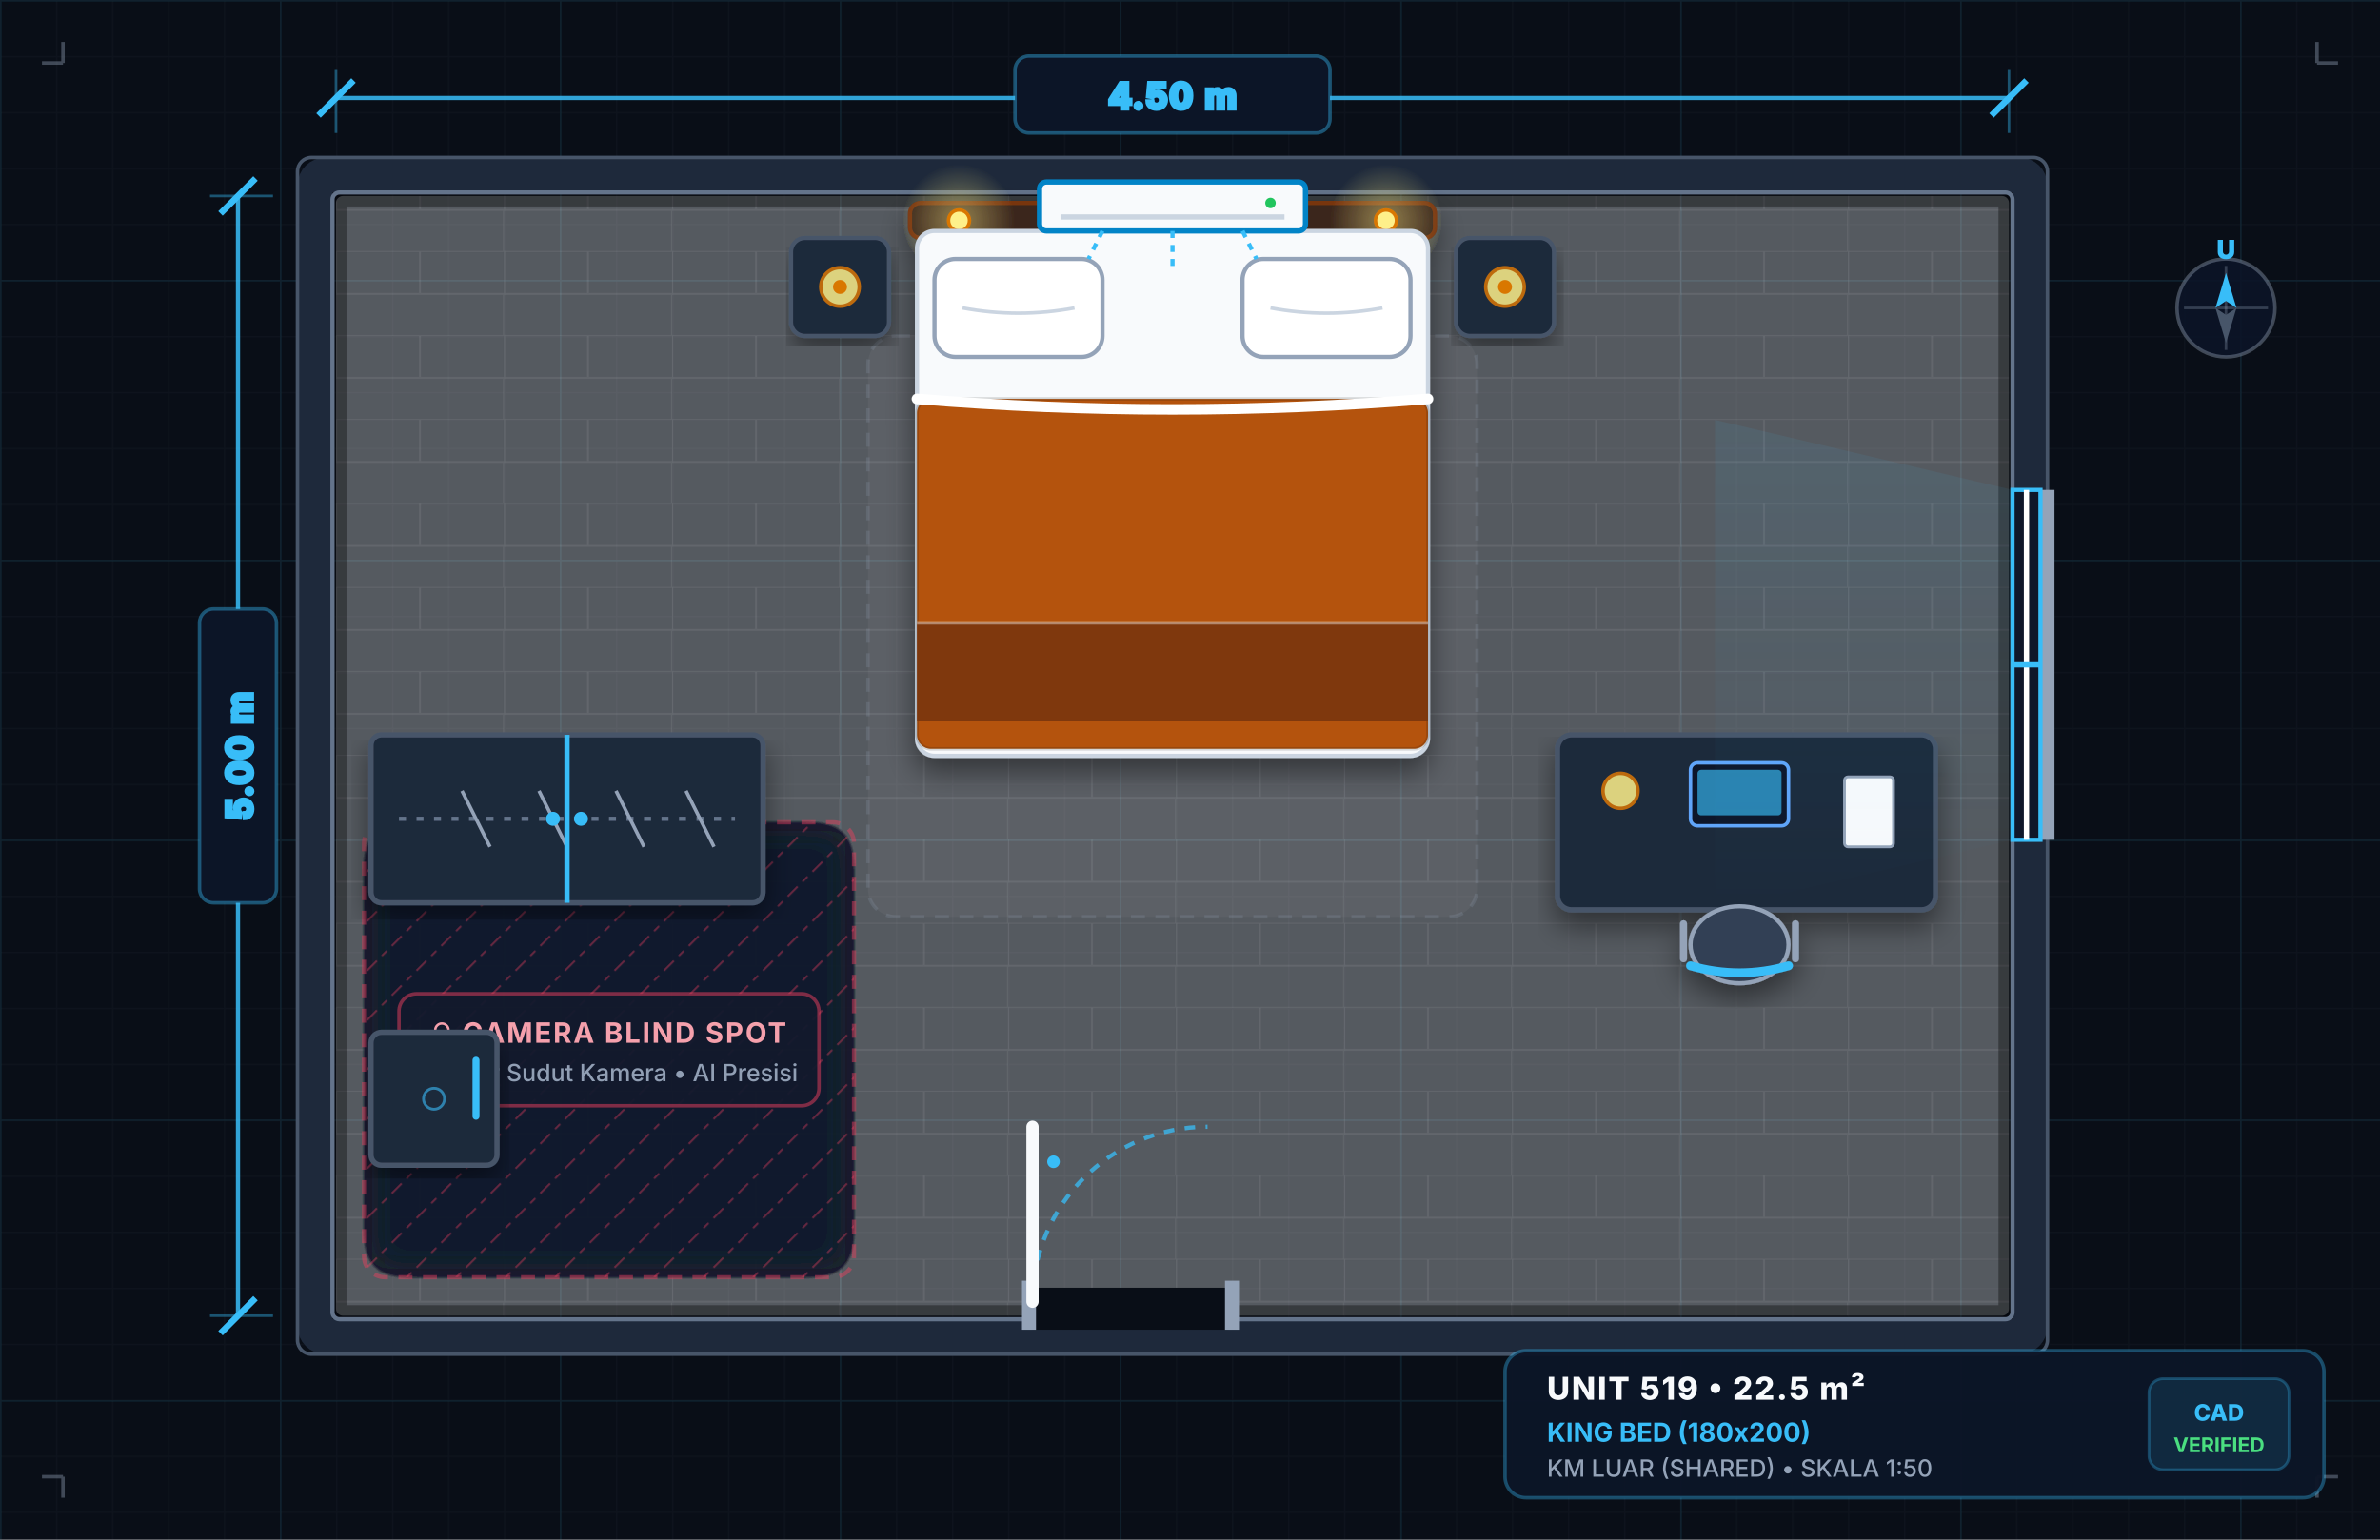
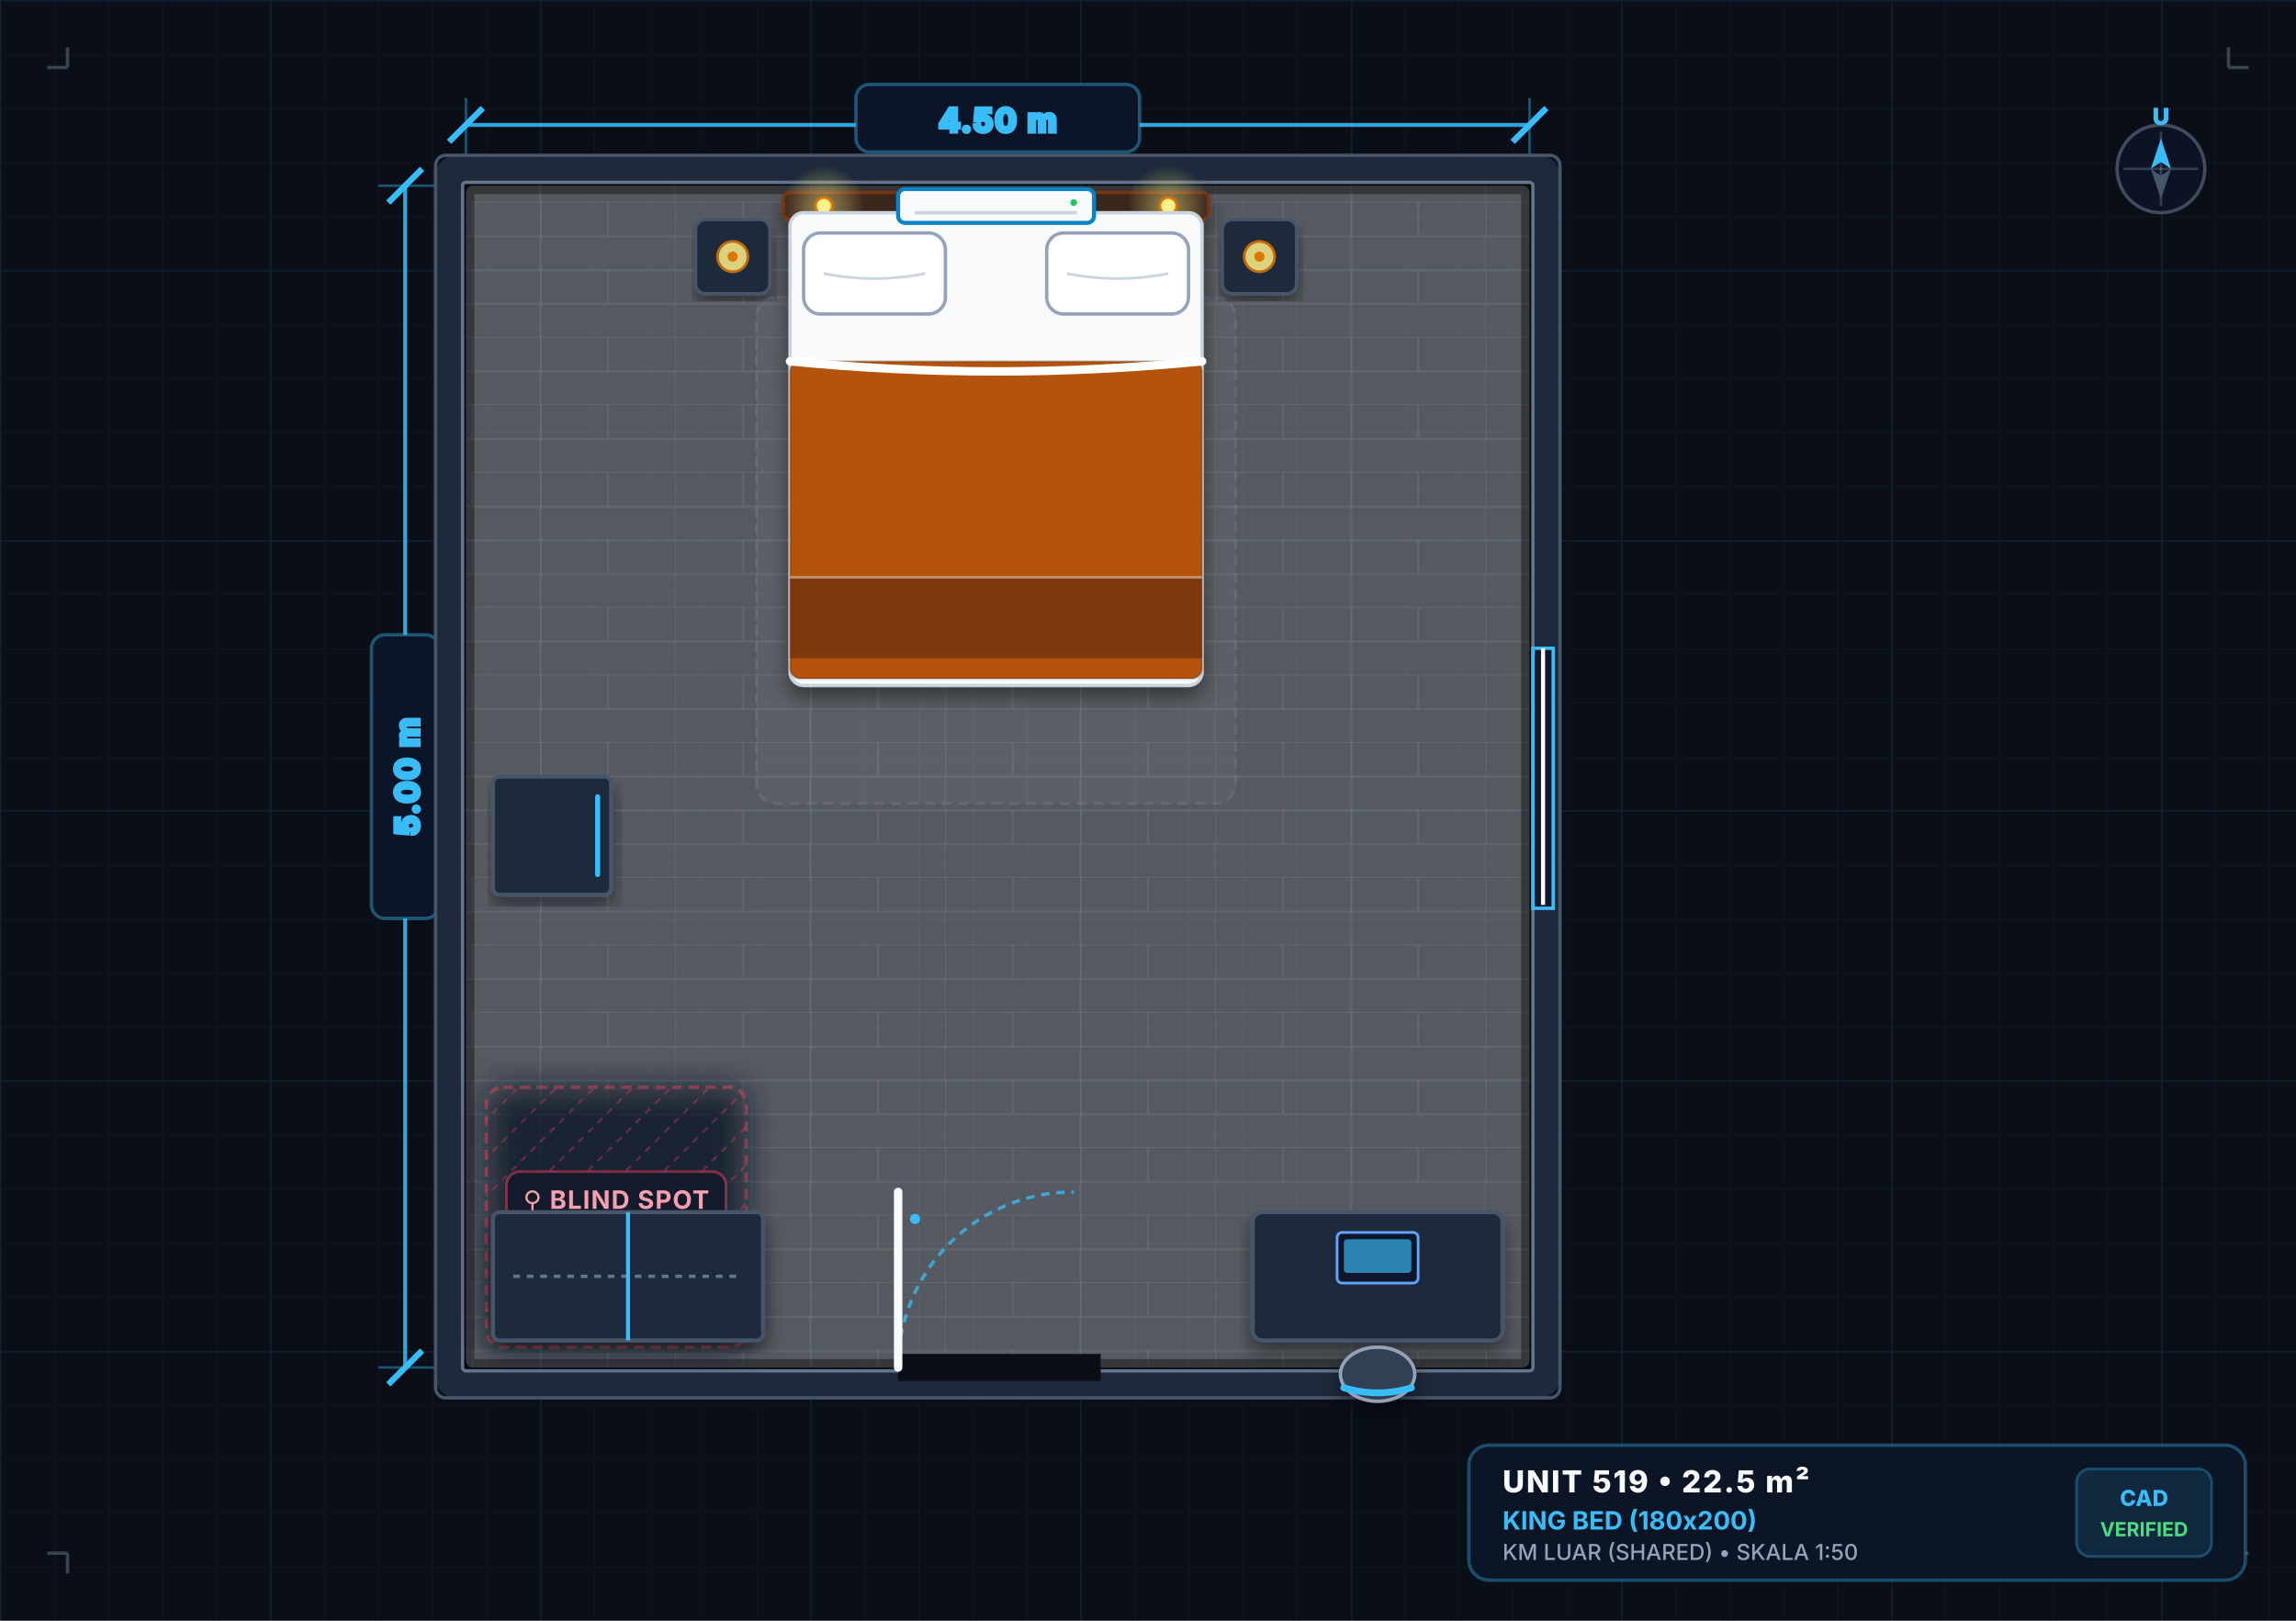
- <svg xmlns="http://www.w3.org/2000/svg" viewBox="0 0 680 440" width="100%" height="100%" style="background:#090e17; border-radius:14px; font-family:'Inter',system-ui,-apple-system,sans-serif;">
+ <svg xmlns="http://www.w3.org/2000/svg" viewBox="0 0 680 480" width="100%" height="100%" style="background:#090e17; border-radius:14px; font-family:'Inter',system-ui,-apple-system,sans-serif;">
  <defs>
    <pattern id="grid_cad_219" width="16" height="16" patternUnits="userSpaceOnUse">
      <path d="M 16 0 L 0 0 0 16" fill="none" stroke="rgba(148, 163, 184, 0.04)" stroke-width="0.75" />
    </pattern>
    <pattern id="grid_major_219" width="80" height="80" patternUnits="userSpaceOnUse">
-       <path d="M 80 0 L 0 0 0 80" fill="none" stroke="rgba(56, 189, 248, 0.08)" stroke-width="1" />
+       <path d="M 80 0 L 0 0 0 80" fill="none" stroke="rgba(56, 189, 248, 0.07)" stroke-width="1" />
    </pattern>
-     <pattern id="parquet_219" width="48" height="24" patternUnits="userSpaceOnUse">
-       <rect width="48" height="24" fill="#f8fafc" fill-opacity="0.32" />
-       <path d="M 0 12 L 48 12 M 24 0 L 24 12 M 0 24 L 48 24 M 48 12 L 48 24 M 0 0 L 0 12" fill="none" stroke="rgba(255, 255, 255, 0.07)" stroke-width="0.6" />
+     <pattern id="parquet_219" width="40" height="20" patternUnits="userSpaceOnUse">
+       <rect width="40" height="20" fill="#f8fafc" fill-opacity="0.32" />
+       <path d="M 0 10 L 40 10 M 20 0 L 20 10 M 0 20 L 40 20 M 40 10 L 40 20 M 0 0 L 0 10" fill="none" stroke="rgba(255, 255, 255, 0.08)" stroke-width="0.6" />
    </pattern>
-     <pattern id="bm_tile_219" width="14" height="14" patternUnits="userSpaceOnUse">
-       <rect width="14" height="14" fill="#0f2338" />
-       <path d="M 14 0 L 0 0 0 14" fill="none" stroke="rgba(56, 189, 248, 0.22)" stroke-width="0.6" />
+     <pattern id="bm_tile_219" width="12" height="12" patternUnits="userSpaceOnUse">
+       <rect width="12" height="12" fill="#0f2338" />
+       <path d="M 12 0 L 0 0 0 12" fill="none" stroke="rgba(56, 189, 248, 0.22)" stroke-width="0.6" />
    </pattern>
    <filter id="frost_blur_219" x="-10%" y="-10%" width="120%" height="120%">
-       <feGaussianBlur stdDeviation="5" result="blur" />
-       <feColorMatrix type="matrix" values="1 0 0 0 0  0 1 0 0 0  0 0 1 0 0  0 0 0 18 -7" />
+       <feGaussianBlur stdDeviation="4.5" result="blur" />
    </filter>
-     <pattern id="blind_hatch_219" width="10" height="10" patternTransform="rotate(45 0 0)" patternUnits="userSpaceOnUse">
-       <line x1="0" y1="0" x2="0" y2="10" stroke="rgba(244, 63, 94, 0.35)" stroke-width="1.2" stroke-dasharray="2 2" />
+     <pattern id="blind_hatch_219" width="8" height="8" patternTransform="rotate(45 0 0)" patternUnits="userSpaceOnUse">
+       <line x1="0" y1="0" x2="0" y2="8" stroke="rgba(244, 63, 94, 0.35)" stroke-width="1.2" stroke-dasharray="2 2" />
    </pattern>
-     <linearGradient id="win_light_219" x1="0%" y1="0%" x2="0%" y2="100%">
-       <stop offset="0%" stop-color="#38bdf8" stop-opacity="0.18" />
-       <stop offset="100%" stop-color="#38bdf8" stop-opacity="0.0" />
-     </linearGradient>
    <radialGradient id="lamp_glow_219">
-       <stop offset="0%" stop-color="#fef08a" stop-opacity="0.45" />
+       <stop offset="0%" stop-color="#fef08a" stop-opacity="0.5" />
      <stop offset="100%" stop-color="#fef08a" stop-opacity="0" />
    </radialGradient>
    <filter id="drop_shadow_219" x="-5%" y="-5%" width="115%" height="115%">
-       <feDropShadow dx="0" dy="4" stdDeviation="4" flood-color="#000000" flood-opacity="0.45" />
+       <feDropShadow dx="0" dy="3" stdDeviation="3" flood-color="#000000" flood-opacity="0.45" />
    </filter>
  </defs>
-   <rect width="680" height="440" fill="#090e17" />
-   <rect width="680" height="440" fill="url(#grid_cad_219)" />
-   <rect width="680" height="440" fill="url(#grid_major_219)" />
-   <g stroke="rgba(148, 163, 184, 0.4)" stroke-width="1">
-     <path d="M 12 18 L 18 18 M 18 12 L 18 18" />
-     <path d="M 668 18 L 662 18 M 662 12 L 662 18" />
-     <path d="M 12 422 L 18 422 M 18 428 L 18 422" />
-     <path d="M 668 422 L 662 422 M 662 428 L 662 422" />
+   <rect width="680" height="480" fill="#090e17" />
+   <rect width="680" height="480" fill="url(#grid_cad_219)" />
+   <rect width="680" height="480" fill="url(#grid_major_219)" />
+   <g stroke="rgba(148, 163, 184, 0.35)" stroke-width="1">
+     <path d="M 14 20 L 20 20 M 20 14 L 20 20" />
+     <path d="M 666 20 L 660 20 M 660 14 L 660 20" />
+     <path d="M 14 460 L 20 460 M 20 466 L 20 460" />
+     <path d="M 666 460 L 660 460 M 660 466 L 660 460" />
  </g>
  <g stroke="#38bdf8" stroke-width="1.2">
-     <line x1="96" y1="28" x2="574" y2="28" opacity="0.85" />
-     <line x1="91" y1="33" x2="101" y2="23" stroke-width="1.8" />
-     <line x1="569" y1="33" x2="579" y2="23" stroke-width="1.8" />
-     <line x1="96" y1="38" x2="96" y2="20" opacity="0.4" stroke-width="0.75" />
-     <line x1="574" y1="38" x2="574" y2="20" opacity="0.4" stroke-width="0.75" />
-     <rect x="290" y="16" width="90" height="22" rx="4" fill="#0c1527" stroke="rgba(56, 189, 248, 0.4)" stroke-width="1" />
-     <text x="335" y="31" fill="#38bdf8" font-size="10" font-weight="700" text-anchor="middle" letter-spacing="0.5">
+     <line x1="138" y1="37" x2="453" y2="37" opacity="0.85" />
+     <line x1="133" y1="42" x2="143" y2="32" stroke-width="1.8" />
+     <line x1="448" y1="42" x2="458" y2="32" stroke-width="1.8" />
+     <line x1="138" y1="49" x2="138" y2="29" opacity="0.4" stroke-width="0.75" />
+     <line x1="453" y1="49" x2="453" y2="29" opacity="0.4" stroke-width="0.75" />
+     <rect x="253.5" y="25" width="84" height="20" rx="4" fill="#0c1527" stroke="rgba(56, 189, 248, 0.4)" stroke-width="1" />
+     <text x="295.5" y="39" fill="#38bdf8" font-size="9.5" font-weight="700" text-anchor="middle" letter-spacing="0.5">
      4.50 m
    </text>
  </g>
  <g stroke="#38bdf8" stroke-width="1.2">
-     <line x1="68" y1="56" x2="68" y2="376" opacity="0.85" />
-     <line x1="63" y1="61" x2="73" y2="51" stroke-width="1.8" />
-     <line x1="63" y1="381" x2="73" y2="371" stroke-width="1.8" />
-     <line x1="78" y1="56" x2="60" y2="56" opacity="0.4" stroke-width="0.75" />
-     <line x1="78" y1="376" x2="60" y2="376" opacity="0.4" stroke-width="0.75" />
-     <g transform="translate(68, 216)">
-       <rect x="-42" y="-11" width="84" height="22" rx="4" fill="#0c1527" stroke="rgba(56, 189, 248, 0.4)" stroke-width="1" transform="rotate(-90)" />
-       <text x="0" y="4" fill="#38bdf8" font-size="10" font-weight="700" text-anchor="middle" letter-spacing="0.5" transform="rotate(-90)">
+     <line x1="120" y1="55" x2="120" y2="405" opacity="0.85" />
+     <line x1="115" y1="60" x2="125" y2="50" stroke-width="1.8" />
+     <line x1="115" y1="410" x2="125" y2="400" stroke-width="1.8" />
+     <line x1="132" y1="55" x2="112" y2="55" opacity="0.4" stroke-width="0.75" />
+     <line x1="132" y1="405" x2="112" y2="405" opacity="0.4" stroke-width="0.75" />
+     <g transform="translate(120, 230.0)">
+       <rect x="-42" y="-10" width="84" height="20" rx="4" fill="#0c1527" stroke="rgba(56, 189, 248, 0.4)" stroke-width="1" transform="rotate(-90)" />
+       <text x="0" y="4" fill="#38bdf8" font-size="9.5" font-weight="700" text-anchor="middle" letter-spacing="0.5" transform="rotate(-90)">
        5.00 m
      </text>
    </g>
  </g>
-   <rect x="96" y="56" width="478" height="320" rx="2" fill="url(#parquet_219)" />
-   <rect x="96" y="56" width="478" height="320" fill="none" stroke="rgba(0, 0, 0, 0.35)" stroke-width="6" />
-   <rect x="90" y="50" width="490" height="332" fill="none" stroke="#1e293b" stroke-width="10" rx="3" />
-   <rect x="85" y="45" width="500" height="342" fill="none" stroke="#475569" stroke-width="1" rx="4" />
-   <rect x="95" y="55" width="480" height="322" fill="none" stroke="#64748b" stroke-width="1.2" rx="2" />
+   <rect x="138" y="55" width="315" height="350" rx="2" fill="url(#parquet_219)" />
+   <rect x="138" y="55" width="315" height="350" fill="none" stroke="rgba(0, 0, 0, 0.38)" stroke-width="5" />
+   <rect x="133" y="50" width="325" height="360" fill="none" stroke="#1e293b" stroke-width="8" rx="2" />
+   <rect x="129" y="46" width="333" height="368" fill="none" stroke="#475569" stroke-width="1" rx="3" />
+   <rect x="137" y="54" width="317" height="352" fill="none" stroke="#64748b" stroke-width="1" rx="1" />
  <g id="unsure_zone" opacity="0.95">
-     <rect x="104" y="235" width="140" height="130" rx="6" fill="rgba(15, 23, 42, 0.85)" filter="url(#frost_blur_219)" />
-     <rect x="104" y="235" width="140" height="130" rx="6" fill="url(#blind_hatch_219)" stroke="rgba(244, 63, 94, 0.45)" stroke-width="1.2" stroke-dasharray="4 3" />
-     <rect x="114" y="284" width="120" height="32" rx="5" fill="rgba(15, 23, 42, 0.94)" stroke="rgba(244, 63, 94, 0.5)" stroke-width="1" />
-     <text x="174.0" y="298" fill="#fda4af" font-size="8" font-weight="700" text-anchor="middle" letter-spacing="0.5">
-       ⚲ CAMERA BLIND SPOT
+     <rect x="144" y="322" width="77" height="77" rx="5" fill="rgba(15, 23, 42, 0.85)" filter="url(#frost_blur_219)" />
+     <rect x="144" y="322" width="77" height="77" rx="5" fill="url(#blind_hatch_219)" stroke="rgba(244, 63, 94, 0.45)" stroke-width="1" stroke-dasharray="3 2" />
+     <rect x="150" y="347" width="65" height="26" rx="4" fill="rgba(15, 23, 42, 0.94)" stroke="rgba(244, 63, 94, 0.5)" stroke-width="0.8" />
+     <text x="182.5" y="358" fill="#fda4af" font-size="7.5" font-weight="700" text-anchor="middle" letter-spacing="0.3">
+       ⚲ BLIND SPOT
    </text>
-     <text x="174.0" y="309" fill="#94a3b8" font-size="6.8" font-weight="500" text-anchor="middle">
-       Di Luar Sudut Kamera • AI Presisi
+     <text x="182.5" y="367" fill="#94a3b8" font-size="6" font-weight="500" text-anchor="middle">
+       Sudut Terbatas Kamera
    </text>
  </g>
-   <rect x="248" y="96" width="174" height="166" rx="8" fill="rgba(255, 255, 255, 0.04)" stroke="rgba(148, 163, 184, 0.2)" stroke-width="1" stroke-dasharray="4 3" />
+   <rect x="224" y="88" width="142" height="150" rx="6" fill="rgba(255, 255, 255, 0.04)" stroke="rgba(148, 163, 184, 0.18)" stroke-width="0.8" stroke-dasharray="3 2" />
  <g id="bed_unit" filter="url(#drop_shadow_219)">
-     <rect x="260" y="58" width="150" height="10" rx="3" fill="#3b271d" stroke="#78350f" stroke-width="1.2" />
-     <circle cx="274" cy="63" r="16" fill="url(#lamp_glow_219)" />
-     <circle cx="396" cy="63" r="16" fill="url(#lamp_glow_219)" />
-     <circle cx="274" cy="63" r="3" fill="#fef08a" stroke="#d97706" stroke-width="1" />
-     <circle cx="396" cy="63" r="3" fill="#fef08a" stroke="#d97706" stroke-width="1" />
-     <rect x="262" y="66" width="146" height="150" rx="5" fill="#f8fafc" stroke="#cbd5e1" stroke-width="1.2" />
-     <rect x="262" y="114" width="146" height="100" rx="4" fill="#b45309" stroke="rgba(0,0,0,0.15)" stroke-width="1" />
-     <path d="M 262 114 Q 335.0 120 408 114" fill="none" stroke="#ffffff" stroke-width="3" stroke-linecap="round" />
-     <rect x="262" y="178" width="146" height="28" fill="#78350f" opacity="0.88" />
-     <line x1="262" y1="178" x2="408" y2="178" stroke="rgba(255,255,255,0.4)" stroke-width="1" />
-     <rect x="267" y="74" width="48" height="28" rx="6" fill="#ffffff" stroke="#94a3b8" stroke-width="1.2" />
-     <path d="M 275 88 Q 291.0 91 307 88" fill="none" stroke="#cbd5e1" stroke-width="1" />
-     <rect x="355" y="74" width="48" height="28" rx="6" fill="#ffffff" stroke="#94a3b8" stroke-width="1.2" />
-     <path d="M 363 88 Q 379.0 91 395 88" fill="none" stroke="#cbd5e1" stroke-width="1" />
+     <rect x="232" y="57" width="126" height="8" rx="2" fill="#3b271d" stroke="#78350f" stroke-width="1" />
+     <circle cx="244" cy="61" r="12" fill="url(#lamp_glow_219)" />
+     <circle cx="346" cy="61" r="12" fill="url(#lamp_glow_219)" />
+     <circle cx="244" cy="61" r="2.5" fill="#fef08a" stroke="#d97706" stroke-width="0.8" />
+     <circle cx="346" cy="61" r="2.5" fill="#fef08a" stroke="#d97706" stroke-width="0.8" />
+     <rect x="234" y="63" width="122" height="140" rx="4" fill="#f8fafc" stroke="#cbd5e1" stroke-width="1" />
+     <rect x="234" y="107" width="122" height="94" rx="3" fill="#b45309" stroke="rgba(0,0,0,0.15)" stroke-width="0.8" />
+     <path d="M 234 107 Q 295.0 113 356 107" fill="none" stroke="#ffffff" stroke-width="2.5" stroke-linecap="round" />
+     <rect x="234" y="171" width="122" height="24" fill="#78350f" opacity="0.88" />
+     <line x1="234" y1="171" x2="356" y2="171" stroke="rgba(255,255,255,0.4)" stroke-width="0.8" />
+     <rect x="238" y="69" width="42" height="24" rx="5" fill="#ffffff" stroke="#94a3b8" stroke-width="1" />
+     <path d="M 244 81 Q 259.0 84 274 81" fill="none" stroke="#cbd5e1" stroke-width="0.8" />
+     <rect x="310" y="69" width="42" height="24" rx="5" fill="#ffffff" stroke="#94a3b8" stroke-width="1" />
+     <path d="M 316 81 Q 331.0 84 346 81" fill="none" stroke="#cbd5e1" stroke-width="0.8" />
  </g>
  <g filter="url(#drop_shadow_219)">
-     <rect x="226" y="68" width="28" height="28" rx="4" fill="#1e293b" stroke="#475569" stroke-width="1.2" />
-     <circle cx="240" cy="82" r="5.5" fill="#fef08a" stroke="#d97706" stroke-width="1" opacity="0.85" />
-     <circle cx="240" cy="82" r="2" fill="#d97706" />
+     <rect x="206" y="65" width="22" height="22" rx="3" fill="#1e293b" stroke="#475569" stroke-width="1" />
+     <circle cx="217" cy="76" r="4.5" fill="#fef08a" stroke="#d97706" stroke-width="0.8" opacity="0.85" />
+     <circle cx="217" cy="76" r="1.5" fill="#d97706" />
  </g>
  <g filter="url(#drop_shadow_219)">
-     <rect x="416" y="68" width="28" height="28" rx="4" fill="#1e293b" stroke="#475569" stroke-width="1.2" />
-     <circle cx="430" cy="82" r="5.5" fill="#fef08a" stroke="#d97706" stroke-width="1" opacity="0.85" />
-     <circle cx="430" cy="82" r="2" fill="#d97706" />
+     <rect x="362" y="65" width="22" height="22" rx="3" fill="#1e293b" stroke="#475569" stroke-width="1" />
+     <circle cx="373" cy="76" r="4.5" fill="#fef08a" stroke="#d97706" stroke-width="0.8" opacity="0.85" />
+     <circle cx="373" cy="76" r="1.5" fill="#d97706" />
  </g>
  <g id="wardrobe" filter="url(#drop_shadow_219)">
-     <rect x="106" y="210" width="112" height="48" rx="3" fill="#1e293b" stroke="#475569" stroke-width="1.5" />
-     <line x1="114" y1="234" x2="210" y2="234" stroke="#64748b" stroke-width="1.2" stroke-dasharray="2 3" />
-     <line x1="132" y1="226" x2="140" y2="242" stroke="#94a3b8" stroke-width="1" />
-     <line x1="154" y1="226" x2="162" y2="242" stroke="#94a3b8" stroke-width="1" />
-     <line x1="176" y1="226" x2="184" y2="242" stroke="#94a3b8" stroke-width="1" />
-     <line x1="196" y1="226" x2="204" y2="242" stroke="#94a3b8" stroke-width="1" />
-     <line x1="162" y1="210" x2="162" y2="258" stroke="#38bdf8" stroke-width="1.5" />
-     <circle cx="158" cy="234" r="2" fill="#38bdf8" />
-     <circle cx="166" cy="234" r="2" fill="#38bdf8" />
+     <rect x="146" y="359" width="80" height="38" rx="2" fill="#1e293b" stroke="#475569" stroke-width="1.2" />
+     <line x1="152" y1="378.0" x2="220" y2="378.0" stroke="#64748b" stroke-width="1" stroke-dasharray="2 2" />
+     <line x1="186.0" y1="359" x2="186.0" y2="397" stroke="#38bdf8" stroke-width="1.2" />
  </g>
  <g id="desk_setup" filter="url(#drop_shadow_219)">
-     <rect x="445" y="210" width="108" height="50" rx="4" fill="#1e293b" stroke="#475569" stroke-width="1.5" />
-     <rect x="483" y="218" width="28" height="18" rx="2" fill="#0f172a" stroke="#60a5fa" stroke-width="1" />
-     <rect x="485" y="220" width="24" height="13" rx="1" fill="#38bdf8" opacity="0.65" />
-     <circle cx="463" cy="226" r="5" fill="#fef08a" stroke="#d97706" stroke-width="1" opacity="0.85" />
-     <rect x="527" y="222" width="14" height="20" rx="1" fill="#f8fafc" stroke="#94a3b8" stroke-width="0.8" />
-     <ellipse cx="497" cy="270" rx="14" ry="11" fill="#334155" stroke="#94a3b8" stroke-width="1.2" />
-     <path d="M 483 276 Q 497 280 511 276" fill="none" stroke="#38bdf8" stroke-width="2.5" stroke-linecap="round" />
-     <line x1="481" y1="264" x2="481" y2="274" stroke="#94a3b8" stroke-width="2" stroke-linecap="round" />
-     <line x1="513" y1="264" x2="513" y2="274" stroke="#94a3b8" stroke-width="2" stroke-linecap="round" />
+     <rect x="371" y="359" width="74" height="38" rx="3" fill="#1e293b" stroke="#475569" stroke-width="1.2" />
+     <rect x="396.0" y="365" width="24" height="15" rx="1.5" fill="#0f172a" stroke="#60a5fa" stroke-width="0.8" />
+     <rect x="398.0" y="367" width="20" height="10" rx="1" fill="#38bdf8" opacity="0.65" />
+     <ellipse cx="408.0" cy="407" rx="11" ry="8" fill="#334155" stroke="#94a3b8" stroke-width="1" />
+     <path d="M 398.0 411 Q 408.0 414 418.0 411" fill="none" stroke="#38bdf8" stroke-width="2" stroke-linecap="round" />
  </g>
  <g id="ac_unit">
-     <rect x="297" y="52" width="76" height="14" rx="2" fill="#f8fafc" stroke="#0284c7" stroke-width="1.5" />
-     <line x1="303" y1="62" x2="367" y2="62" stroke="#cbd5e1" stroke-width="1.5" />
-     <line x1="315" y1="66" x2="311" y2="74" stroke="#38bdf8" stroke-width="1.2" stroke-dasharray="2 2" />
-     <line x1="335" y1="66" x2="335" y2="76" stroke="#38bdf8" stroke-width="1.2" stroke-dasharray="2 2" />
-     <line x1="355" y1="66" x2="359" y2="74" stroke="#38bdf8" stroke-width="1.2" stroke-dasharray="2 2" />
-     <circle cx="363" cy="58" r="1.5" fill="#22c55e" />
+     <rect x="266" y="56" width="58" height="10" rx="2" fill="#f8fafc" stroke="#0284c7" stroke-width="1.2" />
+     <line x1="271" y1="63" x2="319" y2="63" stroke="#cbd5e1" stroke-width="1" />
+     <circle cx="318" cy="60" r="1" fill="#22c55e" />
  </g>
  <g id="fridge" filter="url(#drop_shadow_219)">
-     <rect x="106" y="295" width="36" height="38" rx="3" fill="#1e293b" stroke="#475569" stroke-width="1.5" />
-     <line x1="136" y1="303" x2="136" y2="319" stroke="#38bdf8" stroke-width="2" stroke-linecap="round" />
-     <circle cx="124" cy="314" r="3" fill="none" stroke="#38bdf8" stroke-width="0.8" opacity="0.6" />
+     <rect x="146" y="230" width="35" height="35" rx="2" fill="#1e293b" stroke="#475569" stroke-width="1.2" />
+     <line x1="177" y1="236" x2="177" y2="259" stroke="#38bdf8" stroke-width="1.5" stroke-linecap="round" />
  </g>
  <g id="window_right">
-     <polygon points="575,140 490,120 490,260 575,240" fill="url(#win_light_219)" opacity="0.45" />
-     <rect x="583" y="140" width="4" height="100" fill="#94a3b8" />
-     <rect x="575" y="140" width="8" height="100" fill="#0f172a" stroke="#38bdf8" stroke-width="1.2" />
-     <line x1="579" y1="140" x2="579" y2="240" stroke="#ffffff" stroke-width="1.5" />
-     <line x1="575" y1="190" x2="583" y2="190" stroke="#38bdf8" stroke-width="1.5" />
+     <rect x="454" y="192" width="6" height="77" fill="#0f172a" stroke="#38bdf8" stroke-width="1" />
+     <line x1="457" y1="192" x2="457" y2="268" stroke="#ffffff" stroke-width="1.2" />
  </g>
  <g id="main_door">
-     <rect x="295" y="368" width="56" height="12" fill="#090e17" />
-     <rect x="292" y="366" width="4" height="14" fill="#94a3b8" />
-     <rect x="350" y="366" width="4" height="14" fill="#94a3b8" />
-     <path d="M 295 372 A 50 50 0 0 1 345 322" fill="none" stroke="#38bdf8" stroke-width="1.2" stroke-dasharray="3 3" opacity="0.75" />
-     <line x1="295" y1="372" x2="295" y2="322" stroke="#f8fafc" stroke-width="3.5" stroke-linecap="round" />
-     <circle cx="301" cy="332" r="1.8" fill="#38bdf8" />
+     <rect x="266" y="401" width="60" height="8" fill="#090e17" />
+     <path d="M 266 405 A 52 52 0 0 1 318 353" fill="none" stroke="#38bdf8" stroke-width="1" stroke-dasharray="2.5 2" opacity="0.75" />
+     <line x1="266" y1="405" x2="266" y2="353" stroke="#f8fafc" stroke-width="2.5" stroke-linecap="round" />
+     <circle cx="271" cy="361" r="1.5" fill="#38bdf8" />
  </g>
-   <g id="title_block" transform="translate(430, 386)">
-     <rect x="0" y="0" width="234" height="42" rx="6" fill="rgba(12, 21, 39, 0.96)" stroke="rgba(56, 189, 248, 0.35)" stroke-width="1" />
-     <text x="12" y="14" fill="#f8fafc" font-size="9" font-weight="800" letter-spacing="0.5">
+   <g id="title_block" transform="translate(435, 428)">
+     <rect x="0" y="0" width="230" height="40" rx="6" fill="rgba(12, 21, 39, 0.96)" stroke="rgba(56, 189, 248, 0.35)" stroke-width="1" />
+     <text x="10" y="14" fill="#f8fafc" font-size="9" font-weight="800" letter-spacing="0.5">
      UNIT 519 • 22.5 m²
    </text>
-     <text x="12" y="26" fill="#38bdf8" font-size="7.5" font-weight="700">
+     <text x="10" y="25" fill="#38bdf8" font-size="7.5" font-weight="700">
      KING BED (180x200)
    </text>
-     <text x="12" y="36" fill="#94a3b8" font-size="6.8" font-weight="500">
+     <text x="10" y="34" fill="#94a3b8" font-size="6.5" font-weight="500">
      KM LUAR (SHARED) • SKALA 1:50
    </text>
-     <rect x="184" y="8" width="40" height="26" rx="4" fill="rgba(56, 189, 248, 0.12)" stroke="rgba(56, 189, 248, 0.3)" stroke-width="0.8" />
-     <text x="204" y="20" fill="#38bdf8" font-size="6.5" font-weight="800" text-anchor="middle">CAD</text>
-     <text x="204" y="29" fill="#4ade80" font-size="5.8" font-weight="700" text-anchor="middle">VERIFIED</text>
+     <rect x="180" y="7" width="40" height="26" rx="4" fill="rgba(56, 189, 248, 0.12)" stroke="rgba(56, 189, 248, 0.3)" stroke-width="0.8" />
+     <text x="200" y="18" fill="#38bdf8" font-size="6.5" font-weight="800" text-anchor="middle">CAD</text>
+     <text x="200" y="27" fill="#4ade80" font-size="5.8" font-weight="700" text-anchor="middle">VERIFIED</text>
  </g>
-   <g id="north_compass" transform="translate(620, 72)">
-     <circle cx="16" cy="16" r="14" fill="rgba(12, 21, 39, 0.9)" stroke="rgba(148, 163, 184, 0.4)" stroke-width="1" />
-     <line x1="16" y1="4" x2="16" y2="28" stroke="rgba(148, 163, 184, 0.3)" stroke-width="0.75" />
-     <line x1="4" y1="16" x2="28" y2="16" stroke="rgba(148, 163, 184, 0.3)" stroke-width="0.75" />
-     <polygon points="16,6 19,16 16,14 13,16" fill="#38bdf8" />
-     <polygon points="16,26 19,16 16,18 13,16" fill="#475569" />
-     <text x="16" y="2" fill="#38bdf8" font-size="7.5" font-weight="900" text-anchor="middle">U</text>
+   <g id="north_compass" transform="translate(625, 35)">
+     <circle cx="15" cy="15" r="13" fill="rgba(12, 21, 39, 0.9)" stroke="rgba(148, 163, 184, 0.4)" stroke-width="1" />
+     <line x1="15" y1="4" x2="15" y2="26" stroke="rgba(148, 163, 184, 0.3)" stroke-width="0.75" />
+     <line x1="4" y1="15" x2="26" y2="15" stroke="rgba(148, 163, 184, 0.3)" stroke-width="0.75" />
+     <polygon points="15,6 18,15 15,13 12,15" fill="#38bdf8" />
+     <polygon points="15,24 18,15 15,17 12,15" fill="#475569" />
+     <text x="15" y="2" fill="#38bdf8" font-size="7" font-weight="900" text-anchor="middle">U</text>
  </g>
</svg>
